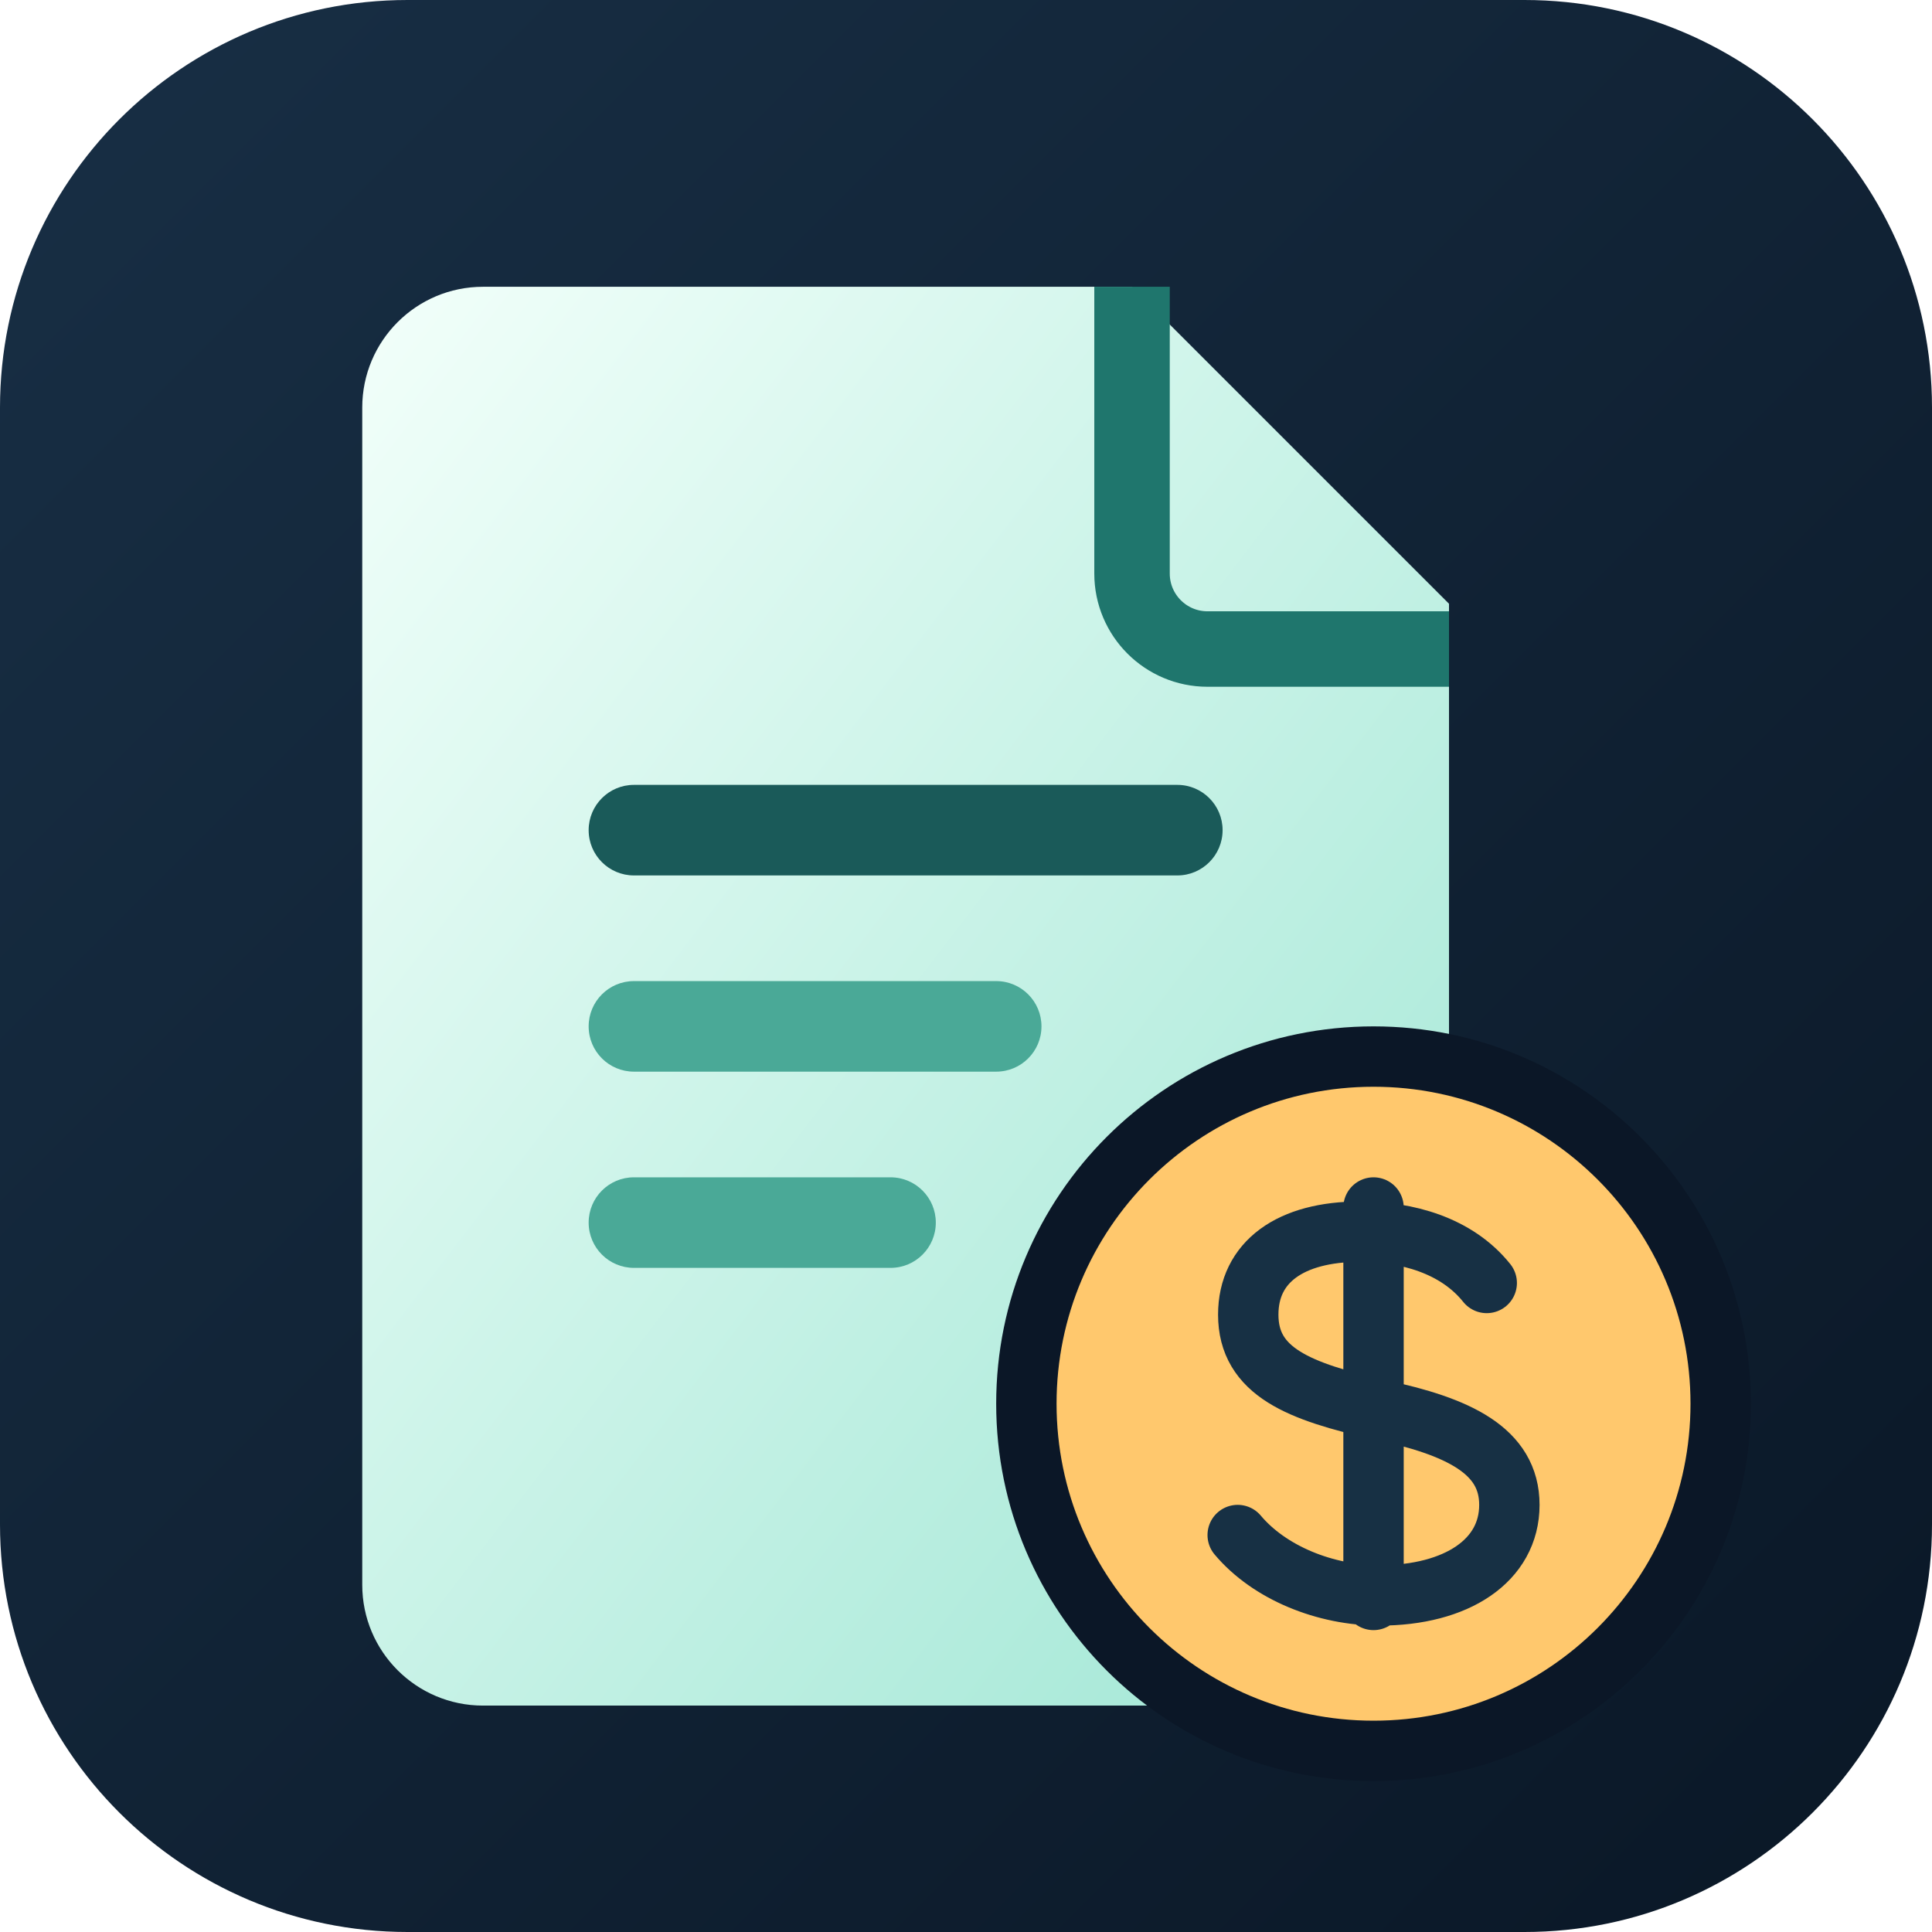
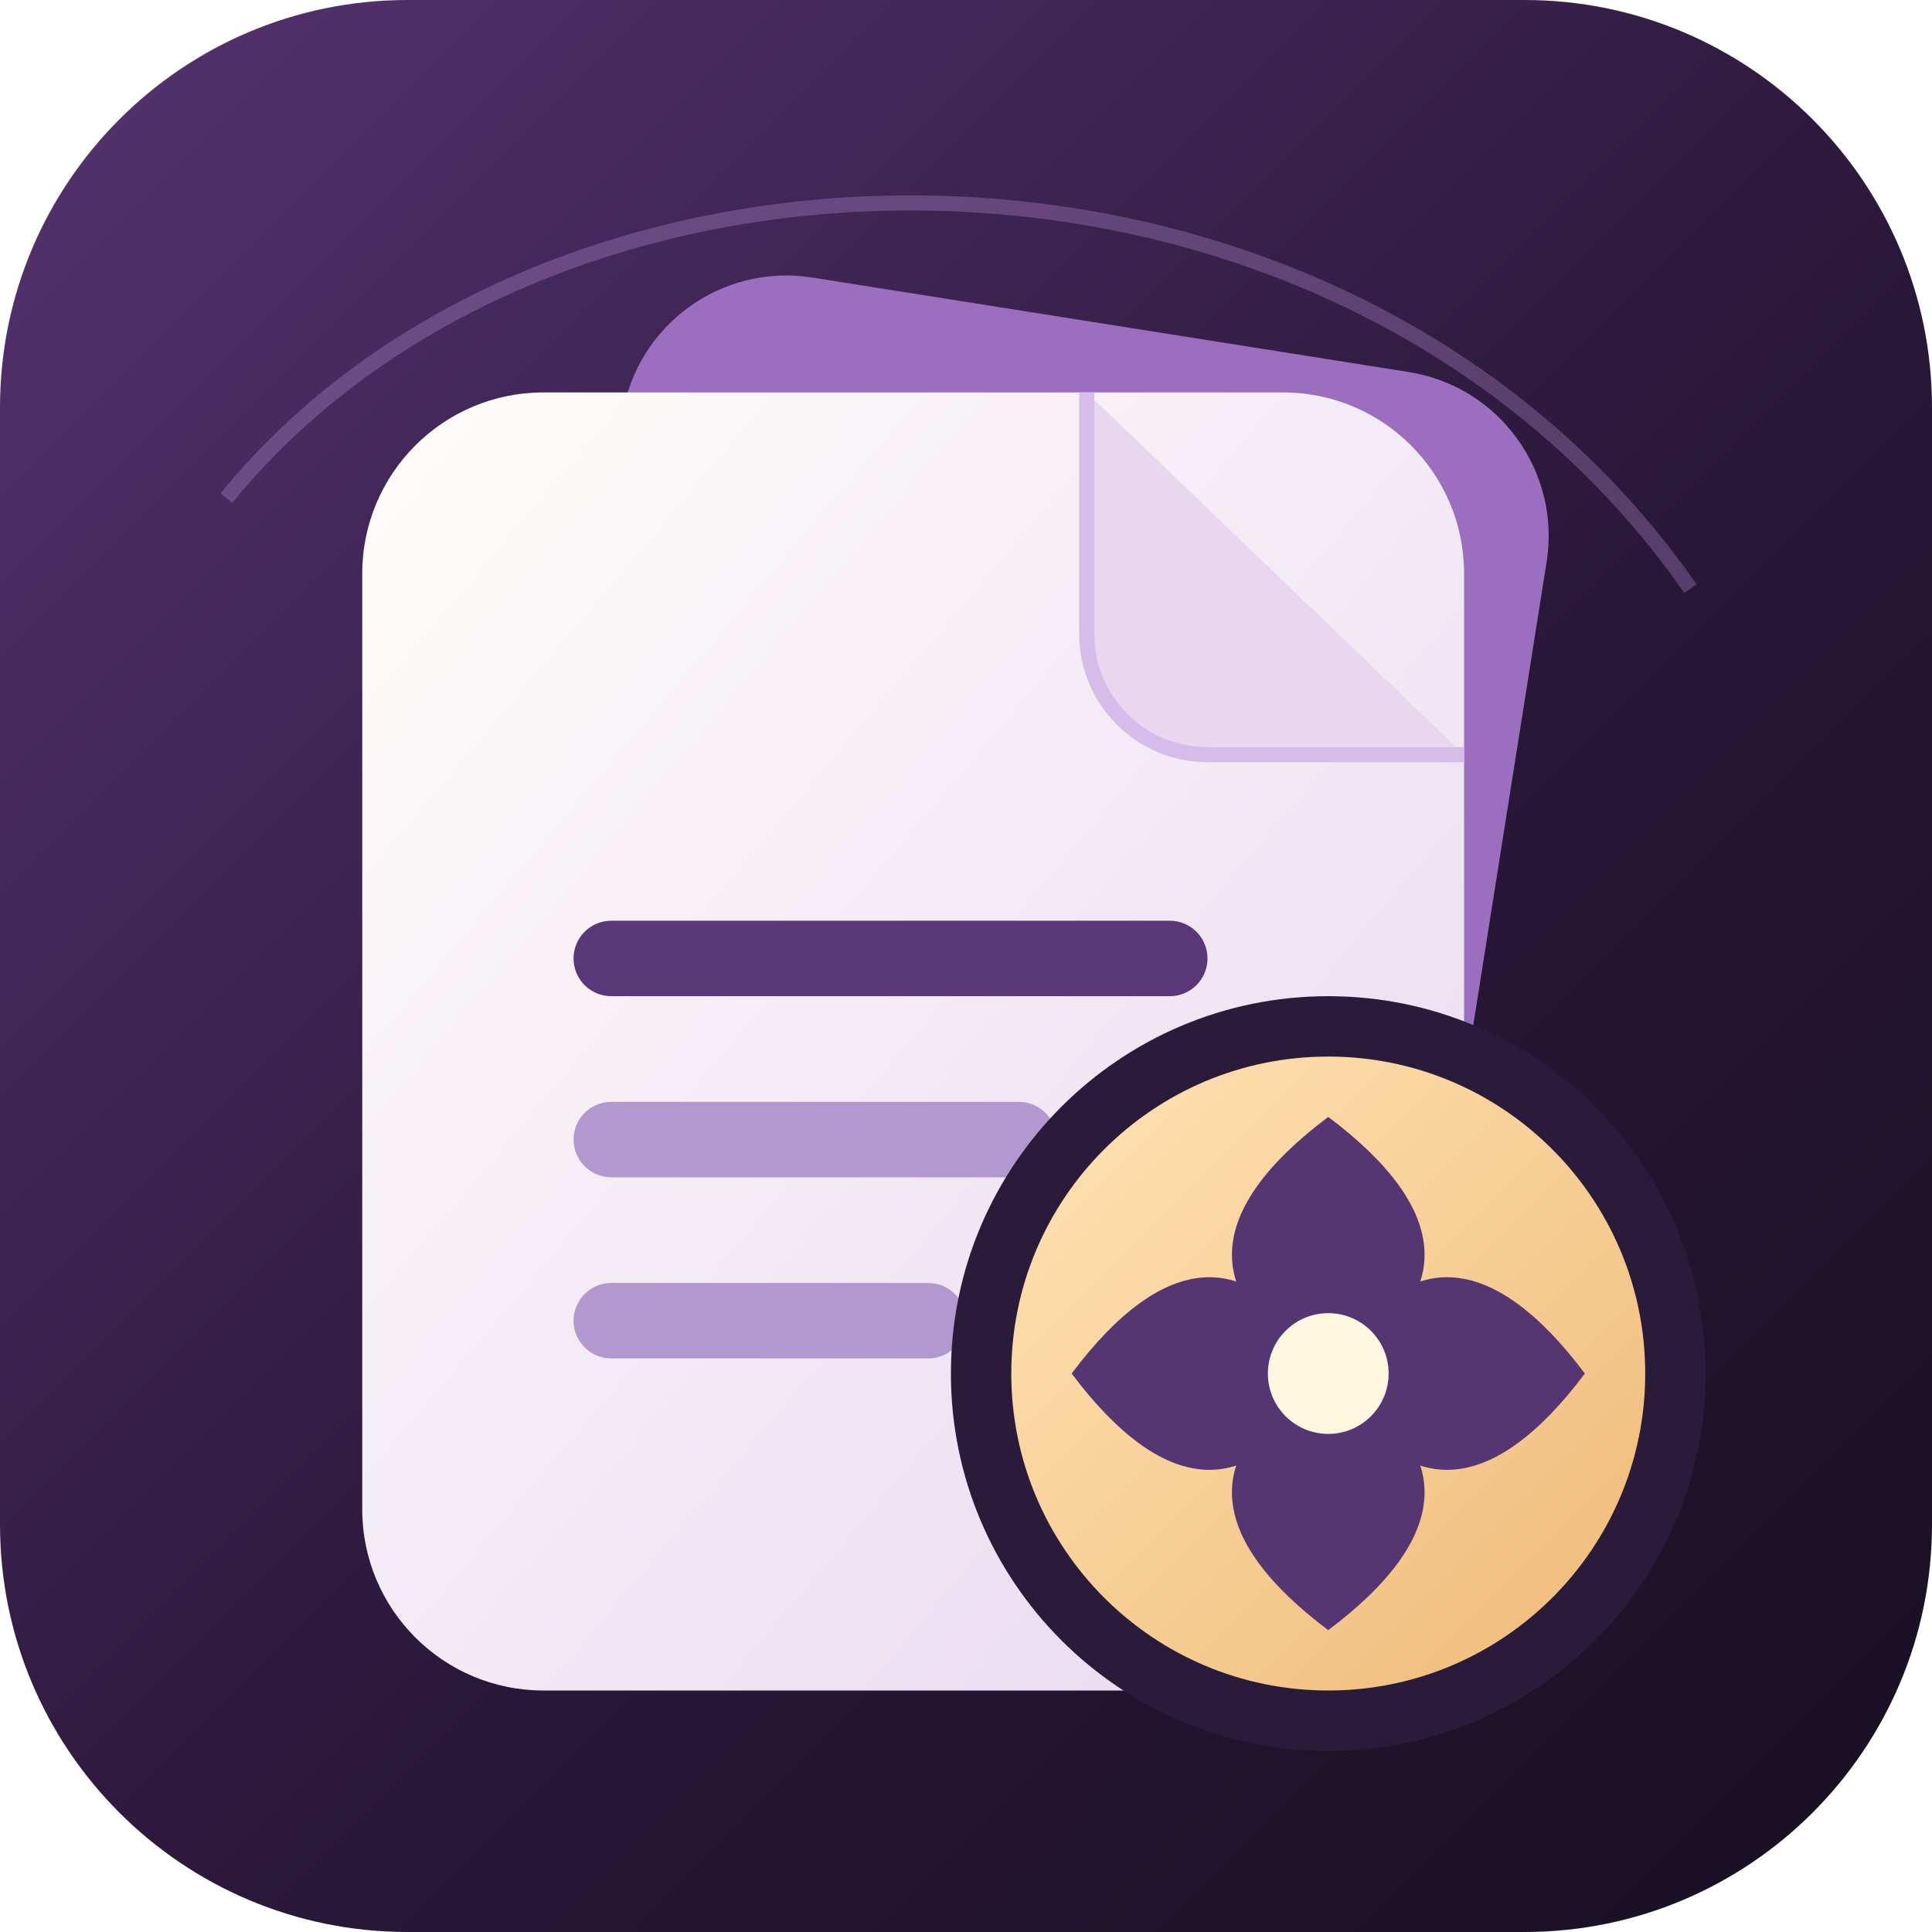
<svg xmlns="http://www.w3.org/2000/svg" viewBox="0 0 128 128" role="img" aria-labelledby="title desc">
  <defs>
-     <linearGradient id="background" x1="0" y1="0" x2="1" y2="1">
-       <stop stop-color="#182f45" />
-       <stop offset="1" stop-color="#0a1726" />
+     <linearGradient id="night" x1="0" y1="0" x2="1" y2="1">
+       <stop stop-color="#573371" />
+       <stop offset=".57" stop-color="#291738" />
+       <stop offset="1" stop-color="#171022" />
    </linearGradient>
    <linearGradient id="paper" x1="0" y1="0" x2="1" y2="1">
-       <stop stop-color="#f2fffa" />
-       <stop offset="1" stop-color="#9fe6d4" />
+       <stop stop-color="#fffdf9" />
+       <stop offset="1" stop-color="#e7d8f1" />
+     </linearGradient>
+     <linearGradient id="seal" x1="0" y1="0" x2="1" y2="1">
+       <stop stop-color="#ffe4b6" />
+       <stop offset="1" stop-color="#efb976" />
    </linearGradient>
  </defs>
-   <rect width="128" height="128" rx="27" fill="url(#background)" />
-   <path d="M32 19h43l21 21v65a8 8 0 0 1-8 8H32a8 8 0 0 1-8-8V27a8 8 0 0 1 8-8z" fill="url(#paper)" />
-   <path d="M75 19v19a5 5 0 0 0 5 5h16" fill="none" stroke="#1f766d" stroke-width="5" stroke-linejoin="round" />
-   <rect x="39" y="52" width="42" height="6" rx="3" fill="#1a5a59" />
-   <rect x="39" y="65" width="30" height="6" rx="3" fill="#4aa997" />
-   <rect x="39" y="78" width="23" height="6" rx="3" fill="#4aa997" />
-   <circle cx="91" cy="93" r="25" fill="#0b1727" />
-   <circle cx="91" cy="93" r="21" fill="#ffc86d" />
-   <path d="M91 80v26M98.5 85c-2-2.5-5.3-3.4-8.4-3.4-4.6 0-7.4 2-7.4 5.5 0 3.8 3.4 5.1 8.7 6.3 5.2 1.1 8.6 2.7 8.6 6.3 0 3.7-3.5 6-8.6 6-3.6 0-7.3-1.5-9.4-4" stroke="#173044" stroke-width="4" fill="none" stroke-linecap="round" />
+   <rect width="128" height="128" rx="27" fill="url(#night)" />
+   <path d="M15 33C37 6 89 6 112 39" fill="none" stroke="#bd90d7" stroke-width="1" opacity=".32" />
+   <rect x="36" y="21" width="62" height="83" rx="11" fill="#9b6ec0" transform="rotate(9 67 63)" />
+   <rect x="24" y="26" width="73" height="86" rx="12" fill="url(#paper)" />
+   <path d="M72 26V42a8 8 0 0 0 8 8h17" fill="#e9d7f0" stroke="#d6bce8" stroke-width="1" />
+   <rect x="38" y="61" width="42" height="5" rx="2.5" fill="#593778" />
+   <rect x="38" y="73" width="32" height="5" rx="2.5" fill="#b397cf" />
+   <rect x="38" y="85" width="26" height="5" rx="2.5" fill="#b397cf" />
+   <circle cx="88" cy="91" r="25" fill="#2b1b3b" />
+   <circle cx="88" cy="91" r="21" fill="url(#seal)" />
+   <g fill="#553673">
+     <path d="M88 74c-8 6-9 12 0 17 9-5 8-11 0-17z" />
+     <path d="M105 91c-6-8-12-9-17 0 5 9 11 8 17 0z" />
+     <path d="M88 108c8-6 9-12 0-17-9 5-8 11 0 17z" />
+     <path d="M71 91c6 8 12 9 17 0-5-9-11-8-17 0z" />
+   </g>
+   <circle cx="88" cy="91" r="4" fill="#fff7df" />
</svg>
